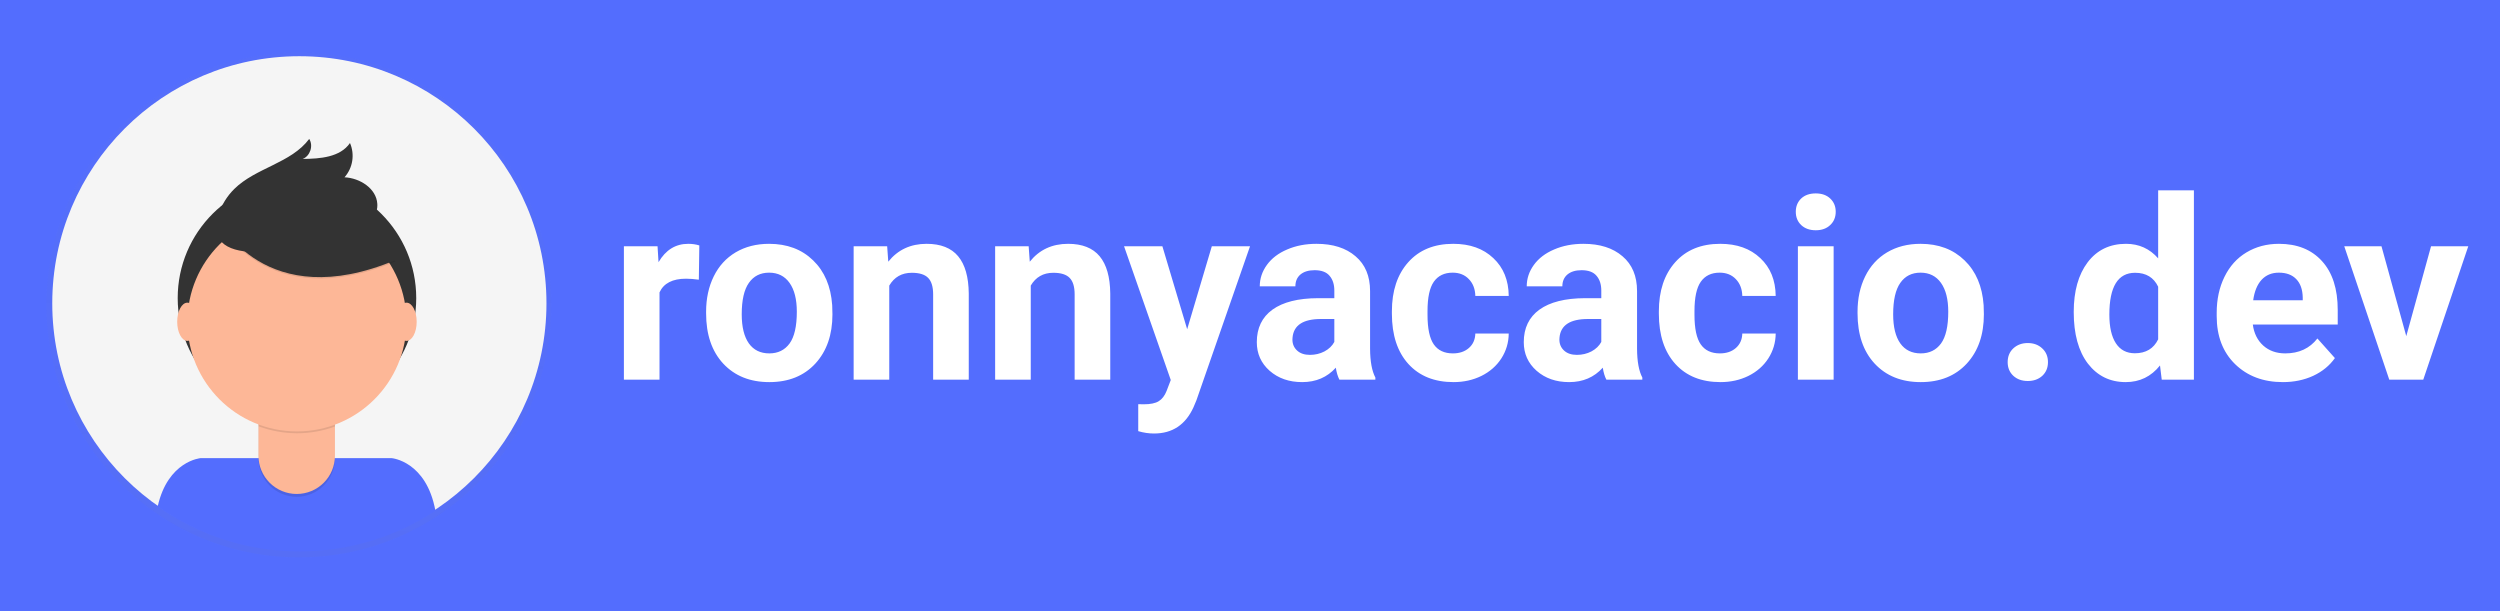
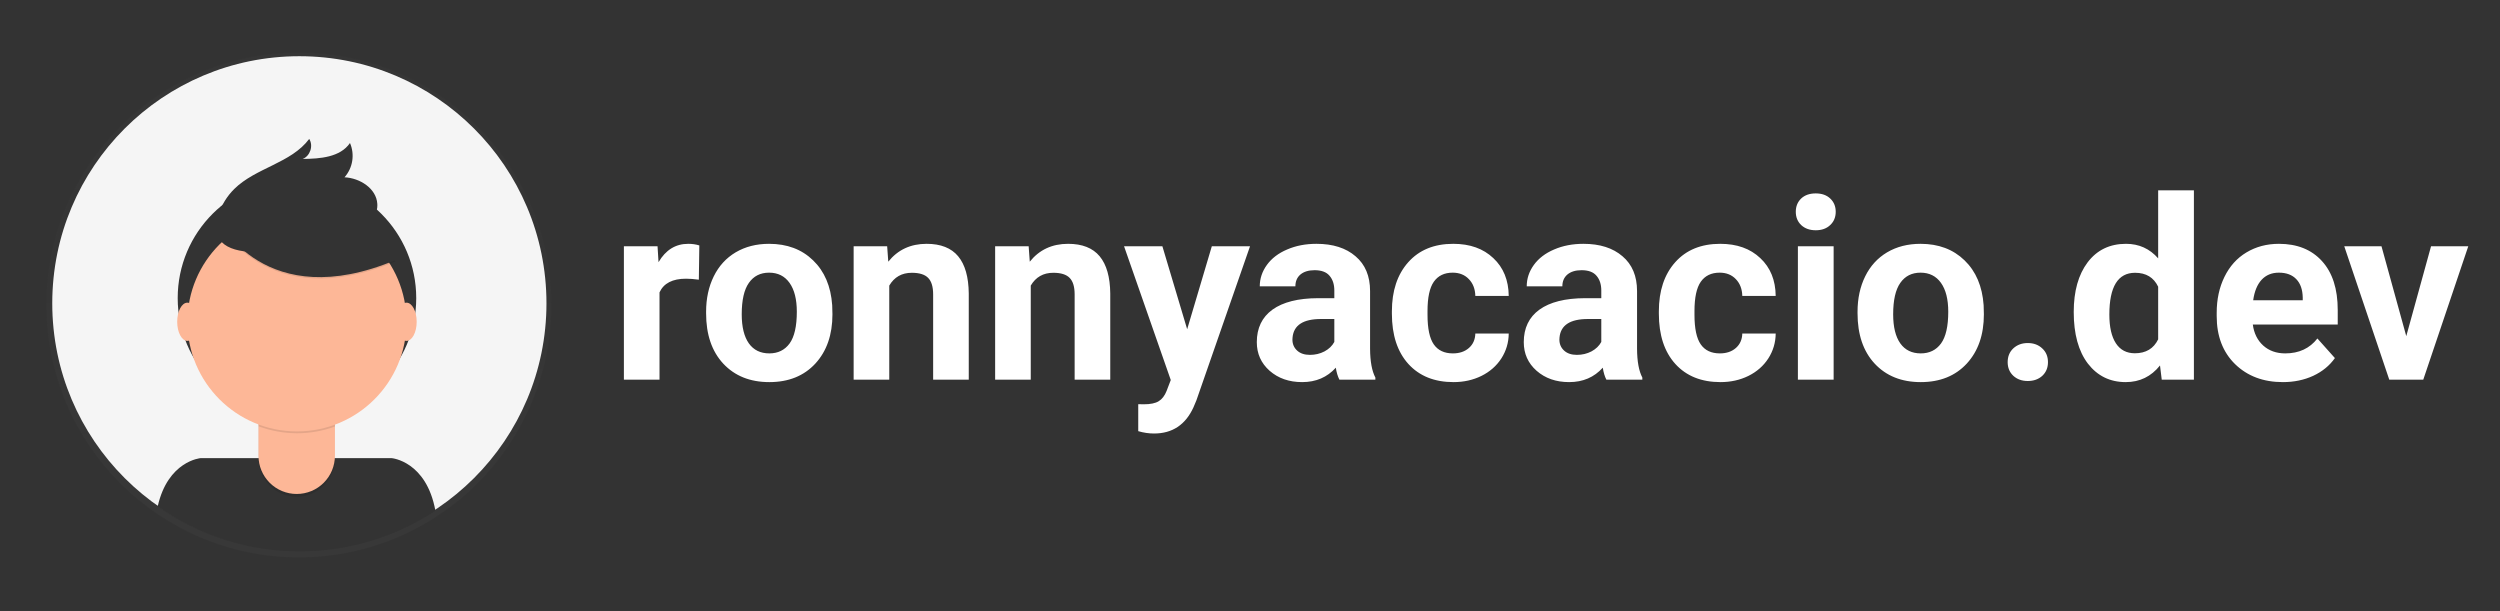
<svg xmlns="http://www.w3.org/2000/svg" width="2476" height="605" viewBox="0 0 2476 605" fill="none">
-   <rect width="2476" height="605" fill="#536DFE" />
-   <rect width="2476" height="605" fill="#536DFE" />
+   <rect width="2476" height="605" fill="#333" />
+   <rect width="2476" height="605" fill="#333" />
  <g opacity="0.5">
    <path opacity="0.5" d="M296 552C434.071 552 546 440.071 546 302C546 163.929 434.071 52 296 52C157.929 52 46 163.929 46 302C46 440.071 157.929 552 296 552Z" fill="url(#paint0_linear)" />
  </g>
  <path d="M296.487 545.13C431.647 545.13 541.215 435.562 541.215 300.403C541.215 165.243 431.647 55.675 296.487 55.675C161.328 55.675 51.759 165.243 51.759 300.403C51.759 435.562 161.328 545.13 296.487 545.13Z" fill="#F5F5F5" />
-   <path d="M296.716 546.097C344.536 546.175 391.321 532.174 431.236 505.84C422.218 456.556 387.898 453.748 387.898 453.748H198.643C198.643 453.748 166.258 456.405 156.143 501.742C197.296 530.69 246.402 546.184 296.716 546.097V546.097Z" fill="#536DFE" />
+   <path d="M296.716 546.097C344.536 546.175 391.321 532.174 431.236 505.84C422.218 456.556 387.898 453.748 387.898 453.748H198.643C198.643 453.748 166.258 456.405 156.143 501.742C197.296 530.69 246.402 546.184 296.716 546.097V546.097Z" fill="#333" />
  <path d="M294.116 413.368C359.354 413.368 412.239 360.483 412.239 295.245C412.239 230.007 359.354 177.122 294.116 177.122C228.878 177.122 175.993 230.007 175.993 295.245C175.993 360.483 228.878 413.368 294.116 413.368Z" fill="#333333" />
  <path opacity="0.1" d="M255.993 393.633H331.681V454.185C331.681 464.219 327.695 473.843 320.601 480.939C313.507 488.036 303.885 492.025 293.851 492.029V492.029C283.814 492.029 274.189 488.042 267.091 480.944C259.994 473.847 256.007 464.222 256.007 454.185V393.633H255.993Z" fill="black" />
  <path d="M258.393 390.825H329.309C329.946 390.825 330.556 391.078 331.006 391.528C331.456 391.978 331.709 392.589 331.709 393.225V451.377C331.71 456.348 330.731 461.271 328.829 465.865C326.927 470.458 324.138 474.631 320.622 478.146C317.107 481.661 312.933 484.449 308.339 486.351C303.746 488.252 298.823 489.23 293.851 489.228V489.228C283.814 489.228 274.188 485.241 267.091 478.144C259.994 471.047 256.007 461.421 256.007 451.384V393.225C256.007 392.591 256.258 391.983 256.705 391.533C257.152 391.084 257.759 390.829 258.393 390.825V390.825Z" fill="#FDB797" />
  <path opacity="0.1" d="M256.129 422.215C280.522 431.328 307.374 431.402 331.817 422.423V413.11H256.129V422.215Z" fill="black" />
  <path d="M294.116 427.279C354.033 427.279 402.605 378.707 402.605 318.791C402.605 258.874 354.033 210.302 294.116 210.302C234.199 210.302 185.628 258.874 185.628 318.791C185.628 378.707 234.199 427.279 294.116 427.279Z" fill="#FDB797" />
  <path opacity="0.1" d="M216.838 220.109C216.838 220.109 262.562 312.917 391.537 259.02L361.509 211.936L308.278 192.831L216.838 220.109Z" fill="black" />
  <path d="M216.838 218.748C216.838 218.748 262.562 311.556 391.537 257.645L361.509 210.56L308.278 191.456L216.838 218.748Z" fill="#333333" />
  <path d="M216.437 212.458C219.52 202.915 224.848 194.251 231.974 187.193C253.314 166.097 288.299 161.649 306.244 137.595C310.542 144.271 307.218 154.536 299.797 157.401C316.989 157.287 336.91 155.782 346.63 141.642C349.033 147.234 349.798 153.394 348.839 159.405C347.879 165.415 345.232 171.03 341.208 175.596C356.444 176.312 372.726 186.628 373.686 201.85C374.345 211.993 367.956 221.592 359.653 227.408C351.351 233.225 341.236 235.897 331.315 238.082C302.347 244.479 197.533 271.248 216.437 212.458Z" fill="#333333" />
  <path d="M185.585 337.616C191.159 337.616 195.678 329.143 195.678 318.691C195.678 308.238 191.159 299.765 185.585 299.765C180.01 299.765 175.491 308.238 175.491 318.691C175.491 329.143 180.01 337.616 185.585 337.616Z" fill="#FDB797" />
  <path d="M402.59 337.616C408.164 337.616 412.683 329.143 412.683 318.691C412.683 308.238 408.164 299.765 402.59 299.765C397.016 299.765 392.497 308.238 392.497 318.691C392.497 329.143 397.016 337.616 402.59 337.616Z" fill="#FDB797" />
  <path d="M692.126 277.001C687.325 276.35 683.093 276.024 679.431 276.024C666.084 276.024 657.336 280.541 653.186 289.574V376H617.907V243.92H651.232L652.209 259.667C659.289 247.541 669.095 241.479 681.628 241.479C685.534 241.479 689.196 242.007 692.614 243.065L692.126 277.001ZM699.328 308.739C699.328 295.637 701.851 283.959 706.896 273.705C711.942 263.451 719.185 255.517 728.625 249.901C738.146 244.286 749.174 241.479 761.706 241.479C779.528 241.479 794.055 246.931 805.285 257.836C816.597 268.741 822.904 283.552 824.206 302.27L824.45 311.303C824.45 331.566 818.794 347.842 807.482 360.131C796.171 372.338 780.993 378.441 761.95 378.441C742.907 378.441 727.689 372.338 716.296 360.131C704.984 347.924 699.328 331.322 699.328 310.326V308.739ZM734.606 311.303C734.606 323.835 736.966 333.438 741.687 340.111C746.407 346.703 753.161 349.999 761.95 349.999C770.495 349.999 777.168 346.744 781.97 340.233C786.771 333.642 789.172 323.144 789.172 308.739C789.172 296.451 786.771 286.929 781.97 280.175C777.168 273.42 770.414 270.043 761.706 270.043C753.08 270.043 746.407 273.42 741.687 280.175C736.966 286.848 734.606 297.224 734.606 311.303ZM878.649 243.92L879.748 259.179C889.188 247.379 901.843 241.479 917.712 241.479C931.709 241.479 942.126 245.588 948.962 253.808C955.798 262.027 959.297 274.315 959.46 290.673V376H924.182V291.527C924.182 284.04 922.554 278.629 919.299 275.292C916.044 271.874 910.632 270.165 903.063 270.165C893.135 270.165 885.689 274.397 880.725 282.86V376H845.446V243.92H878.649ZM1018.79 243.92L1019.88 259.179C1029.32 247.379 1041.98 241.479 1057.85 241.479C1071.85 241.479 1082.26 245.588 1089.1 253.808C1095.93 262.027 1099.43 274.315 1099.6 290.673V376H1064.32V291.527C1064.32 284.04 1062.69 278.629 1059.44 275.292C1056.18 271.874 1050.77 270.165 1043.2 270.165C1033.27 270.165 1025.83 274.397 1020.86 282.86V376H985.583V243.92H1018.79ZM1175.77 326.073L1200.18 243.92H1238.02L1184.92 396.508L1181.99 403.466C1174.1 420.718 1161.08 429.345 1142.93 429.345C1137.8 429.345 1132.6 428.572 1127.31 427.025V400.292L1132.68 400.414C1139.35 400.414 1144.32 399.397 1147.57 397.362C1150.91 395.328 1153.51 391.951 1155.38 387.23L1159.53 376.366L1113.27 243.92H1151.23L1175.77 326.073ZM1326.53 376C1324.9 372.826 1323.72 368.879 1322.99 364.159C1314.44 373.681 1303.33 378.441 1289.66 378.441C1276.72 378.441 1265.98 374.698 1257.43 367.211C1248.97 359.724 1244.74 350.284 1244.74 338.891C1244.74 324.893 1249.91 314.151 1260.24 306.664C1270.66 299.177 1285.67 295.393 1305.29 295.312H1321.52V287.743C1321.52 281.64 1319.93 276.757 1316.76 273.095C1313.67 269.433 1308.74 267.602 1301.99 267.602C1296.05 267.602 1291.37 269.026 1287.95 271.874C1284.61 274.722 1282.95 278.629 1282.95 283.593H1247.67C1247.67 275.943 1250.03 268.863 1254.75 262.353C1259.47 255.842 1266.14 250.756 1274.77 247.094C1283.39 243.35 1293.08 241.479 1303.82 241.479C1320.1 241.479 1333 245.588 1342.52 253.808C1352.12 261.946 1356.92 273.42 1356.92 288.231V345.482C1357 358.015 1358.75 367.496 1362.17 373.925V376H1326.53ZM1297.35 351.464C1302.56 351.464 1307.36 350.325 1311.75 348.046C1316.15 345.686 1319.4 342.553 1321.52 338.646V315.941H1308.34C1290.68 315.941 1281.28 322.045 1280.14 334.252L1280.02 336.327C1280.02 340.722 1281.56 344.343 1284.66 347.191C1287.75 350.04 1291.98 351.464 1297.35 351.464ZM1438.95 349.999C1445.46 349.999 1450.75 348.209 1454.82 344.628C1458.89 341.047 1461.01 336.286 1461.17 330.346H1494.25C1494.17 339.298 1491.73 347.517 1486.93 355.004C1482.12 362.41 1475.53 368.188 1467.15 372.338C1458.85 376.407 1449.65 378.441 1439.56 378.441C1420.68 378.441 1405.79 372.46 1394.88 360.497C1383.98 348.453 1378.53 331.851 1378.53 310.692V308.373C1378.53 288.028 1383.94 271.793 1394.76 259.667C1405.59 247.541 1420.44 241.479 1439.32 241.479C1455.84 241.479 1469.06 246.199 1478.99 255.639C1489 264.997 1494.09 277.489 1494.25 293.114H1461.17C1461.01 286.278 1458.89 280.744 1454.82 276.513C1450.75 272.2 1445.38 270.043 1438.71 270.043C1430.49 270.043 1424.26 273.054 1420.03 279.076C1415.88 285.017 1413.81 294.701 1413.81 308.129V311.791C1413.81 325.382 1415.88 335.147 1420.03 341.088C1424.18 347.029 1430.49 349.999 1438.95 349.999ZM1590.93 376C1589.3 372.826 1588.12 368.879 1587.39 364.159C1578.84 373.681 1567.74 378.441 1554.06 378.441C1541.12 378.441 1530.38 374.698 1521.84 367.211C1513.37 359.724 1509.14 350.284 1509.14 338.891C1509.14 324.893 1514.31 314.151 1524.65 306.664C1535.06 299.177 1550.08 295.393 1569.69 295.312H1585.92V287.743C1585.92 281.64 1584.34 276.757 1581.16 273.095C1578.07 269.433 1573.15 267.602 1566.39 267.602C1560.45 267.602 1555.77 269.026 1552.36 271.874C1549.02 274.722 1547.35 278.629 1547.35 283.593H1512.07C1512.07 275.943 1514.43 268.863 1519.15 262.353C1523.87 255.842 1530.55 250.756 1539.17 247.094C1547.8 243.35 1557.48 241.479 1568.22 241.479C1584.5 241.479 1597.4 245.588 1606.92 253.808C1616.52 261.946 1621.33 273.42 1621.33 288.231V345.482C1621.41 358.015 1623.16 367.496 1626.57 373.925V376H1590.93ZM1561.75 351.464C1566.96 351.464 1571.76 350.325 1576.16 348.046C1580.55 345.686 1583.81 342.553 1585.92 338.646V315.941H1572.74C1555.08 315.941 1545.68 322.045 1544.54 334.252L1544.42 336.327C1544.42 340.722 1545.97 344.343 1549.06 347.191C1552.15 350.04 1556.38 351.464 1561.75 351.464ZM1703.36 349.999C1709.87 349.999 1715.16 348.209 1719.23 344.628C1723.29 341.047 1725.41 336.286 1725.57 330.346H1758.65C1758.57 339.298 1756.13 347.517 1751.33 355.004C1746.53 362.41 1739.94 368.188 1731.55 372.338C1723.25 376.407 1714.06 378.441 1703.97 378.441C1685.09 378.441 1670.19 372.46 1659.29 360.497C1648.38 348.453 1642.93 331.851 1642.93 310.692V308.373C1642.93 288.028 1648.34 271.793 1659.17 259.667C1669.99 247.541 1684.84 241.479 1703.72 241.479C1720.24 241.479 1733.47 246.199 1743.4 255.639C1753.41 264.997 1758.49 277.489 1758.65 293.114H1725.57C1725.41 286.278 1723.29 280.744 1719.23 276.513C1715.16 272.2 1709.79 270.043 1703.11 270.043C1694.89 270.043 1688.67 273.054 1684.44 279.076C1680.29 285.017 1678.21 294.701 1678.21 308.129V311.791C1678.21 325.382 1680.29 335.147 1684.44 341.088C1688.59 347.029 1694.89 349.999 1703.36 349.999ZM1816.03 376H1780.63V243.92H1816.03V376ZM1778.55 209.74C1778.55 204.451 1780.3 200.097 1783.8 196.679C1787.38 193.261 1792.22 191.552 1798.33 191.552C1804.35 191.552 1809.15 193.261 1812.73 196.679C1816.31 200.097 1818.1 204.451 1818.1 209.74C1818.1 215.111 1816.27 219.506 1812.61 222.924C1809.03 226.342 1804.27 228.051 1798.33 228.051C1792.39 228.051 1787.58 226.342 1783.92 222.924C1780.34 219.506 1778.55 215.111 1778.55 209.74ZM1839.71 308.739C1839.71 295.637 1842.23 283.959 1847.28 273.705C1852.32 263.451 1859.57 255.517 1869.01 249.901C1878.53 244.286 1889.55 241.479 1902.09 241.479C1919.91 241.479 1934.44 246.931 1945.67 257.836C1956.98 268.741 1963.28 283.552 1964.59 302.27L1964.83 311.303C1964.83 331.566 1959.18 347.842 1947.86 360.131C1936.55 372.338 1921.37 378.441 1902.33 378.441C1883.29 378.441 1868.07 372.338 1856.68 360.131C1845.36 347.924 1839.71 331.322 1839.71 310.326V308.739ZM1874.99 311.303C1874.99 323.835 1877.35 333.438 1882.07 340.111C1886.79 346.703 1893.54 349.999 1902.33 349.999C1910.88 349.999 1917.55 346.744 1922.35 340.233C1927.15 333.642 1929.55 323.144 1929.55 308.739C1929.55 296.451 1927.15 286.929 1922.35 280.175C1917.55 273.42 1910.79 270.043 1902.09 270.043C1893.46 270.043 1886.79 273.42 1882.07 280.175C1877.35 286.848 1874.99 297.224 1874.99 311.303ZM1988.39 358.666C1988.39 353.051 1990.26 348.493 1994.01 344.994C1997.83 341.495 2002.59 339.745 2008.29 339.745C2014.07 339.745 2018.83 341.495 2022.57 344.994C2026.4 348.493 2028.31 353.051 2028.31 358.666C2028.31 364.2 2026.44 368.716 2022.69 372.216C2018.95 375.634 2014.15 377.343 2008.29 377.343C2002.51 377.343 1997.75 375.634 1994.01 372.216C1990.26 368.716 1988.39 364.2 1988.39 358.666ZM2053.82 308.983C2053.82 288.394 2058.42 271.996 2067.61 259.789C2076.89 247.582 2089.55 241.479 2105.58 241.479C2118.44 241.479 2129.06 246.28 2137.44 255.883V188.5H2172.84V376H2140.98L2139.27 361.962C2130.48 372.948 2119.17 378.441 2105.33 378.441C2089.79 378.441 2077.3 372.338 2067.86 360.131C2058.5 347.842 2053.82 330.793 2053.82 308.983ZM2089.1 311.547C2089.1 323.917 2091.26 333.397 2095.57 339.989C2099.88 346.581 2106.15 349.877 2114.37 349.877C2125.27 349.877 2132.96 345.279 2137.44 336.083V283.959C2133.04 274.763 2125.43 270.165 2114.61 270.165C2097.6 270.165 2089.1 283.959 2089.1 311.547ZM2260.97 378.441C2241.61 378.441 2225.82 372.501 2213.61 360.619C2201.48 348.738 2195.42 332.909 2195.42 313.134V309.716C2195.42 296.451 2197.99 284.61 2203.11 274.193C2208.24 263.695 2215.48 255.639 2224.84 250.023C2234.28 244.327 2245.02 241.479 2257.07 241.479C2275.13 241.479 2289.33 247.175 2299.67 258.568C2310.09 269.962 2315.29 286.116 2315.29 307.03V321.435H2231.19C2232.33 330.061 2235.75 336.978 2241.44 342.187C2247.22 347.395 2254.5 349.999 2263.29 349.999C2276.88 349.999 2287.5 345.076 2295.15 335.229L2312.49 354.638C2307.2 362.125 2300.04 367.984 2291 372.216C2281.97 376.366 2271.96 378.441 2260.97 378.441ZM2256.95 270.043C2249.95 270.043 2244.25 272.403 2239.86 277.123C2235.54 281.843 2232.78 288.598 2231.55 297.387H2280.63V294.579C2280.46 286.767 2278.35 280.744 2274.28 276.513C2270.21 272.2 2264.43 270.043 2256.95 270.043ZM2383.17 332.909L2407.7 243.92H2444.57L2400.01 376H2366.32L2321.76 243.92H2358.63L2383.17 332.909Z" fill="white" />
  <defs>
    <linearGradient id="paint0_linear" x1="296" y1="552" x2="296" y2="52" gradientUnits="userSpaceOnUse">
      <stop stop-color="#808080" stop-opacity="0.25" />
      <stop offset="0.54" stop-color="#808080" stop-opacity="0.12" />
      <stop offset="1" stop-color="#808080" stop-opacity="0.1" />
    </linearGradient>
  </defs>
</svg>
